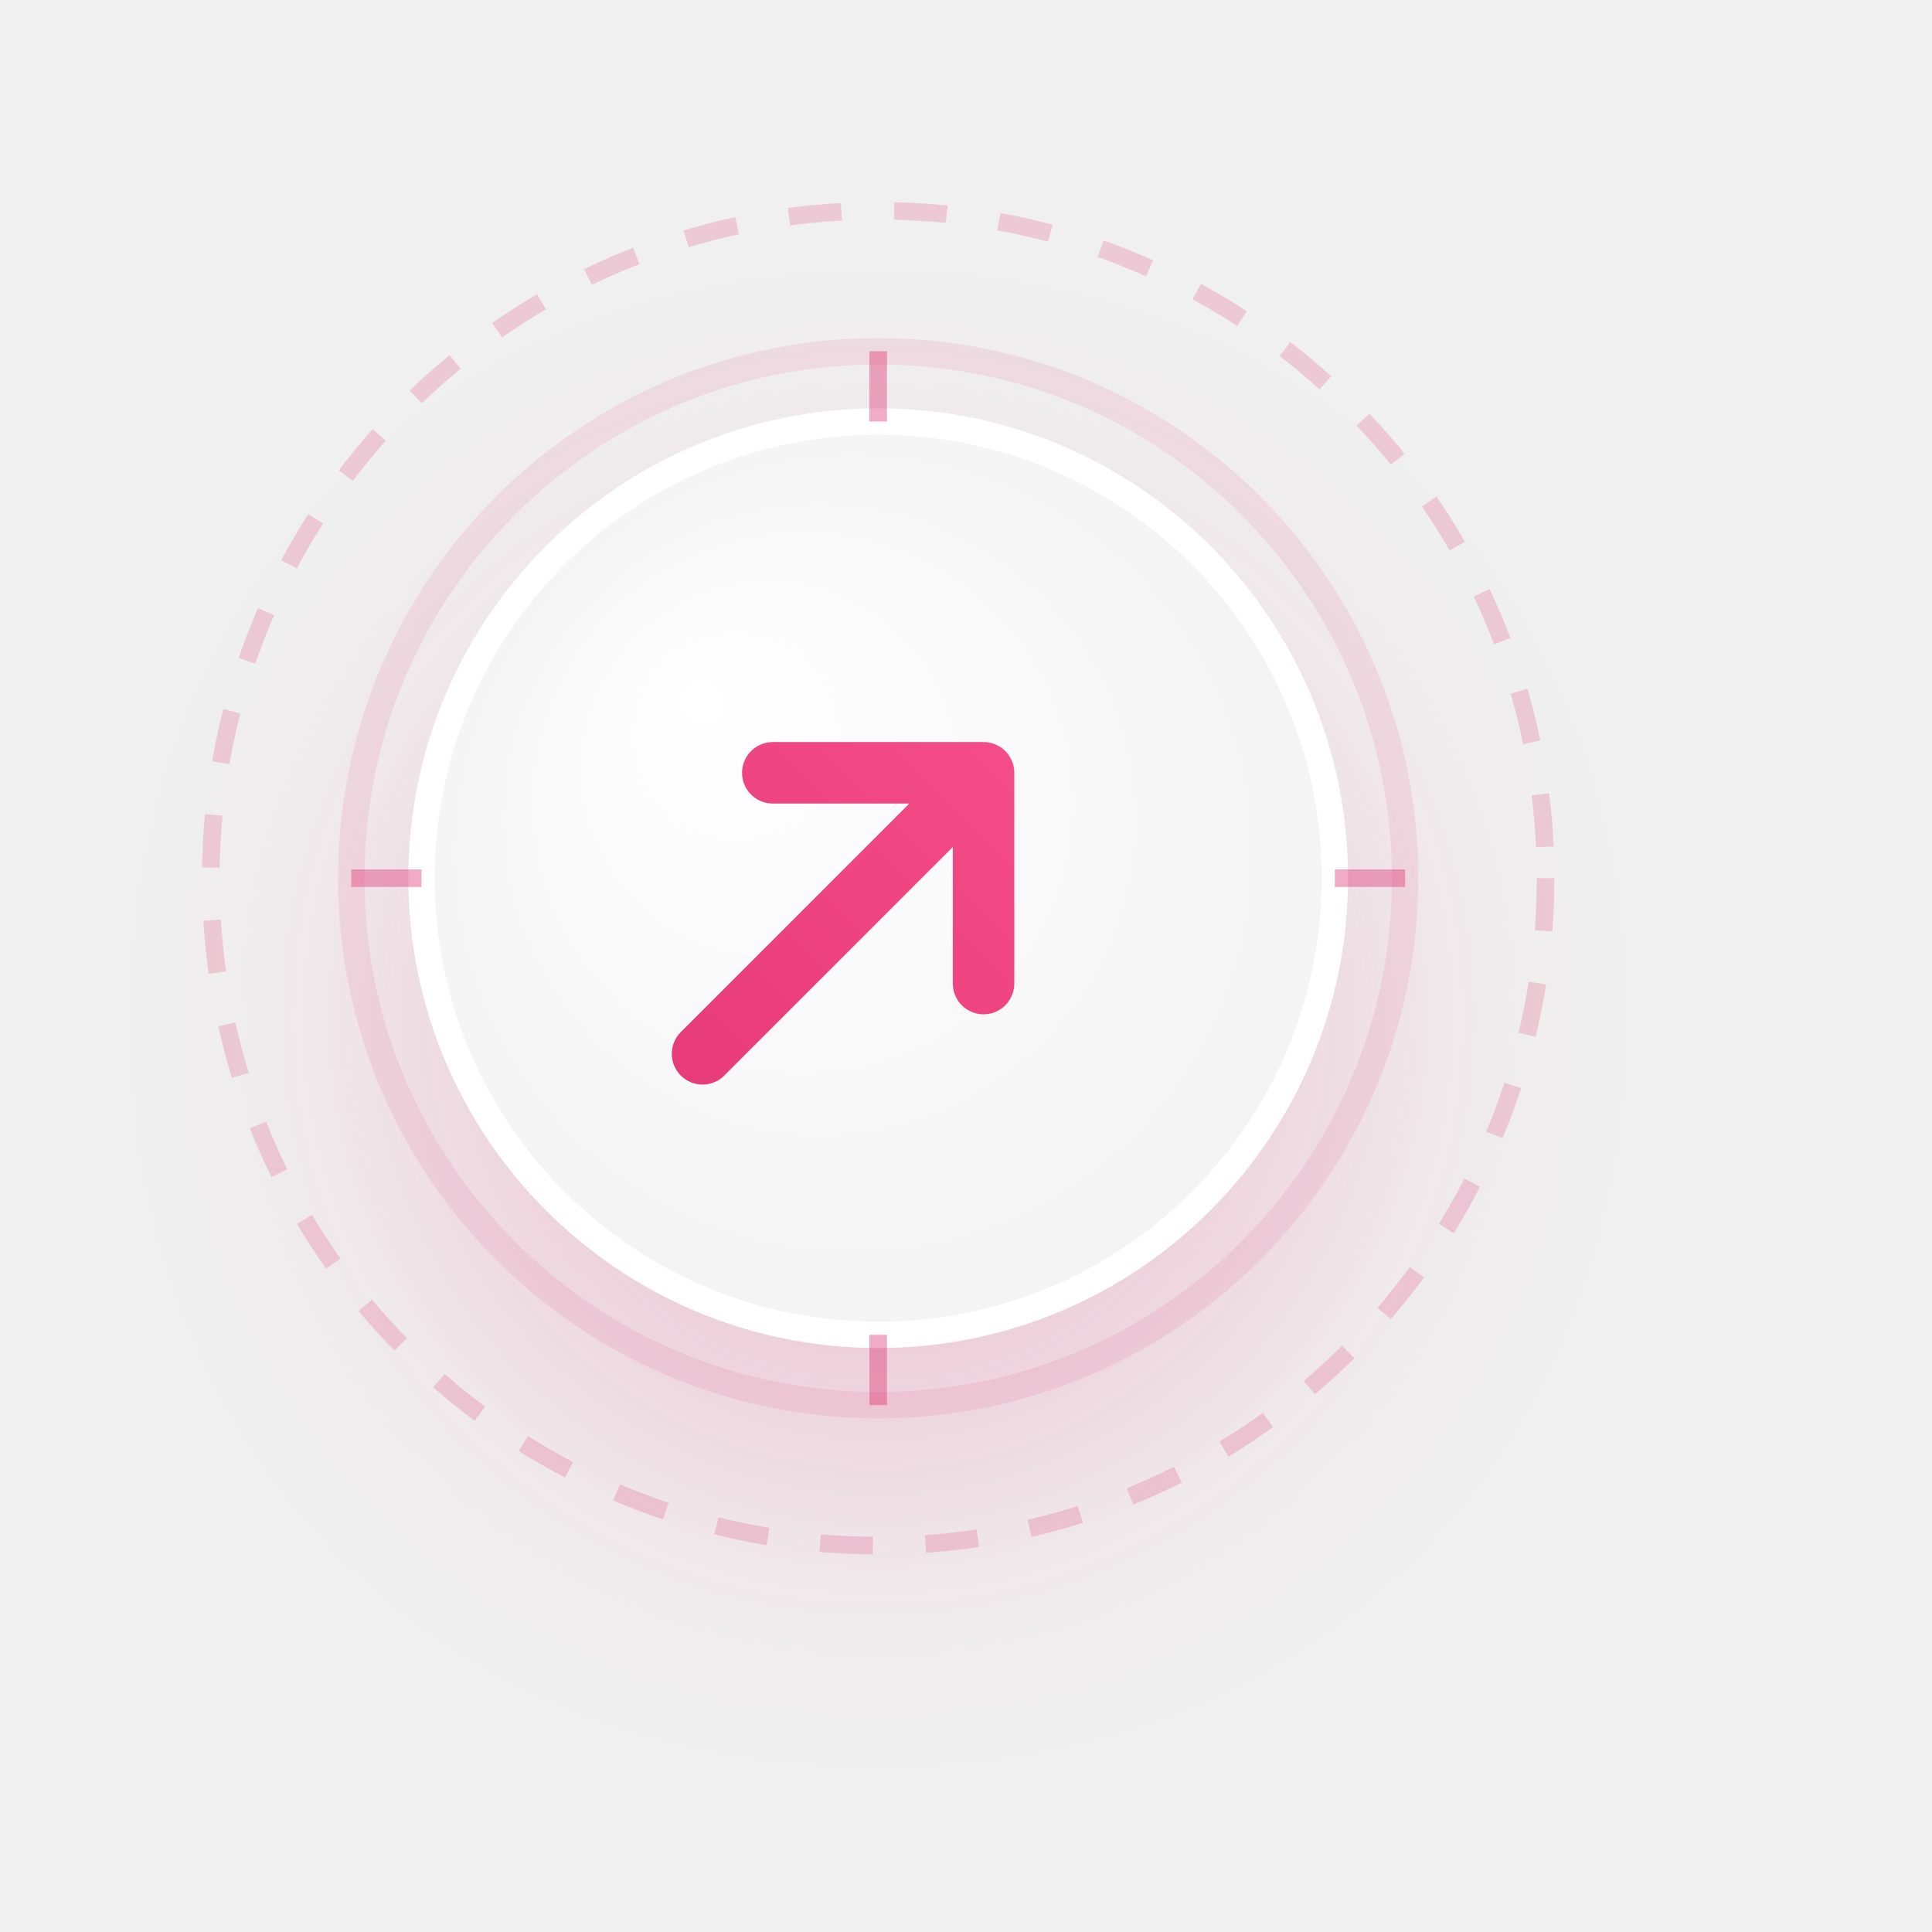
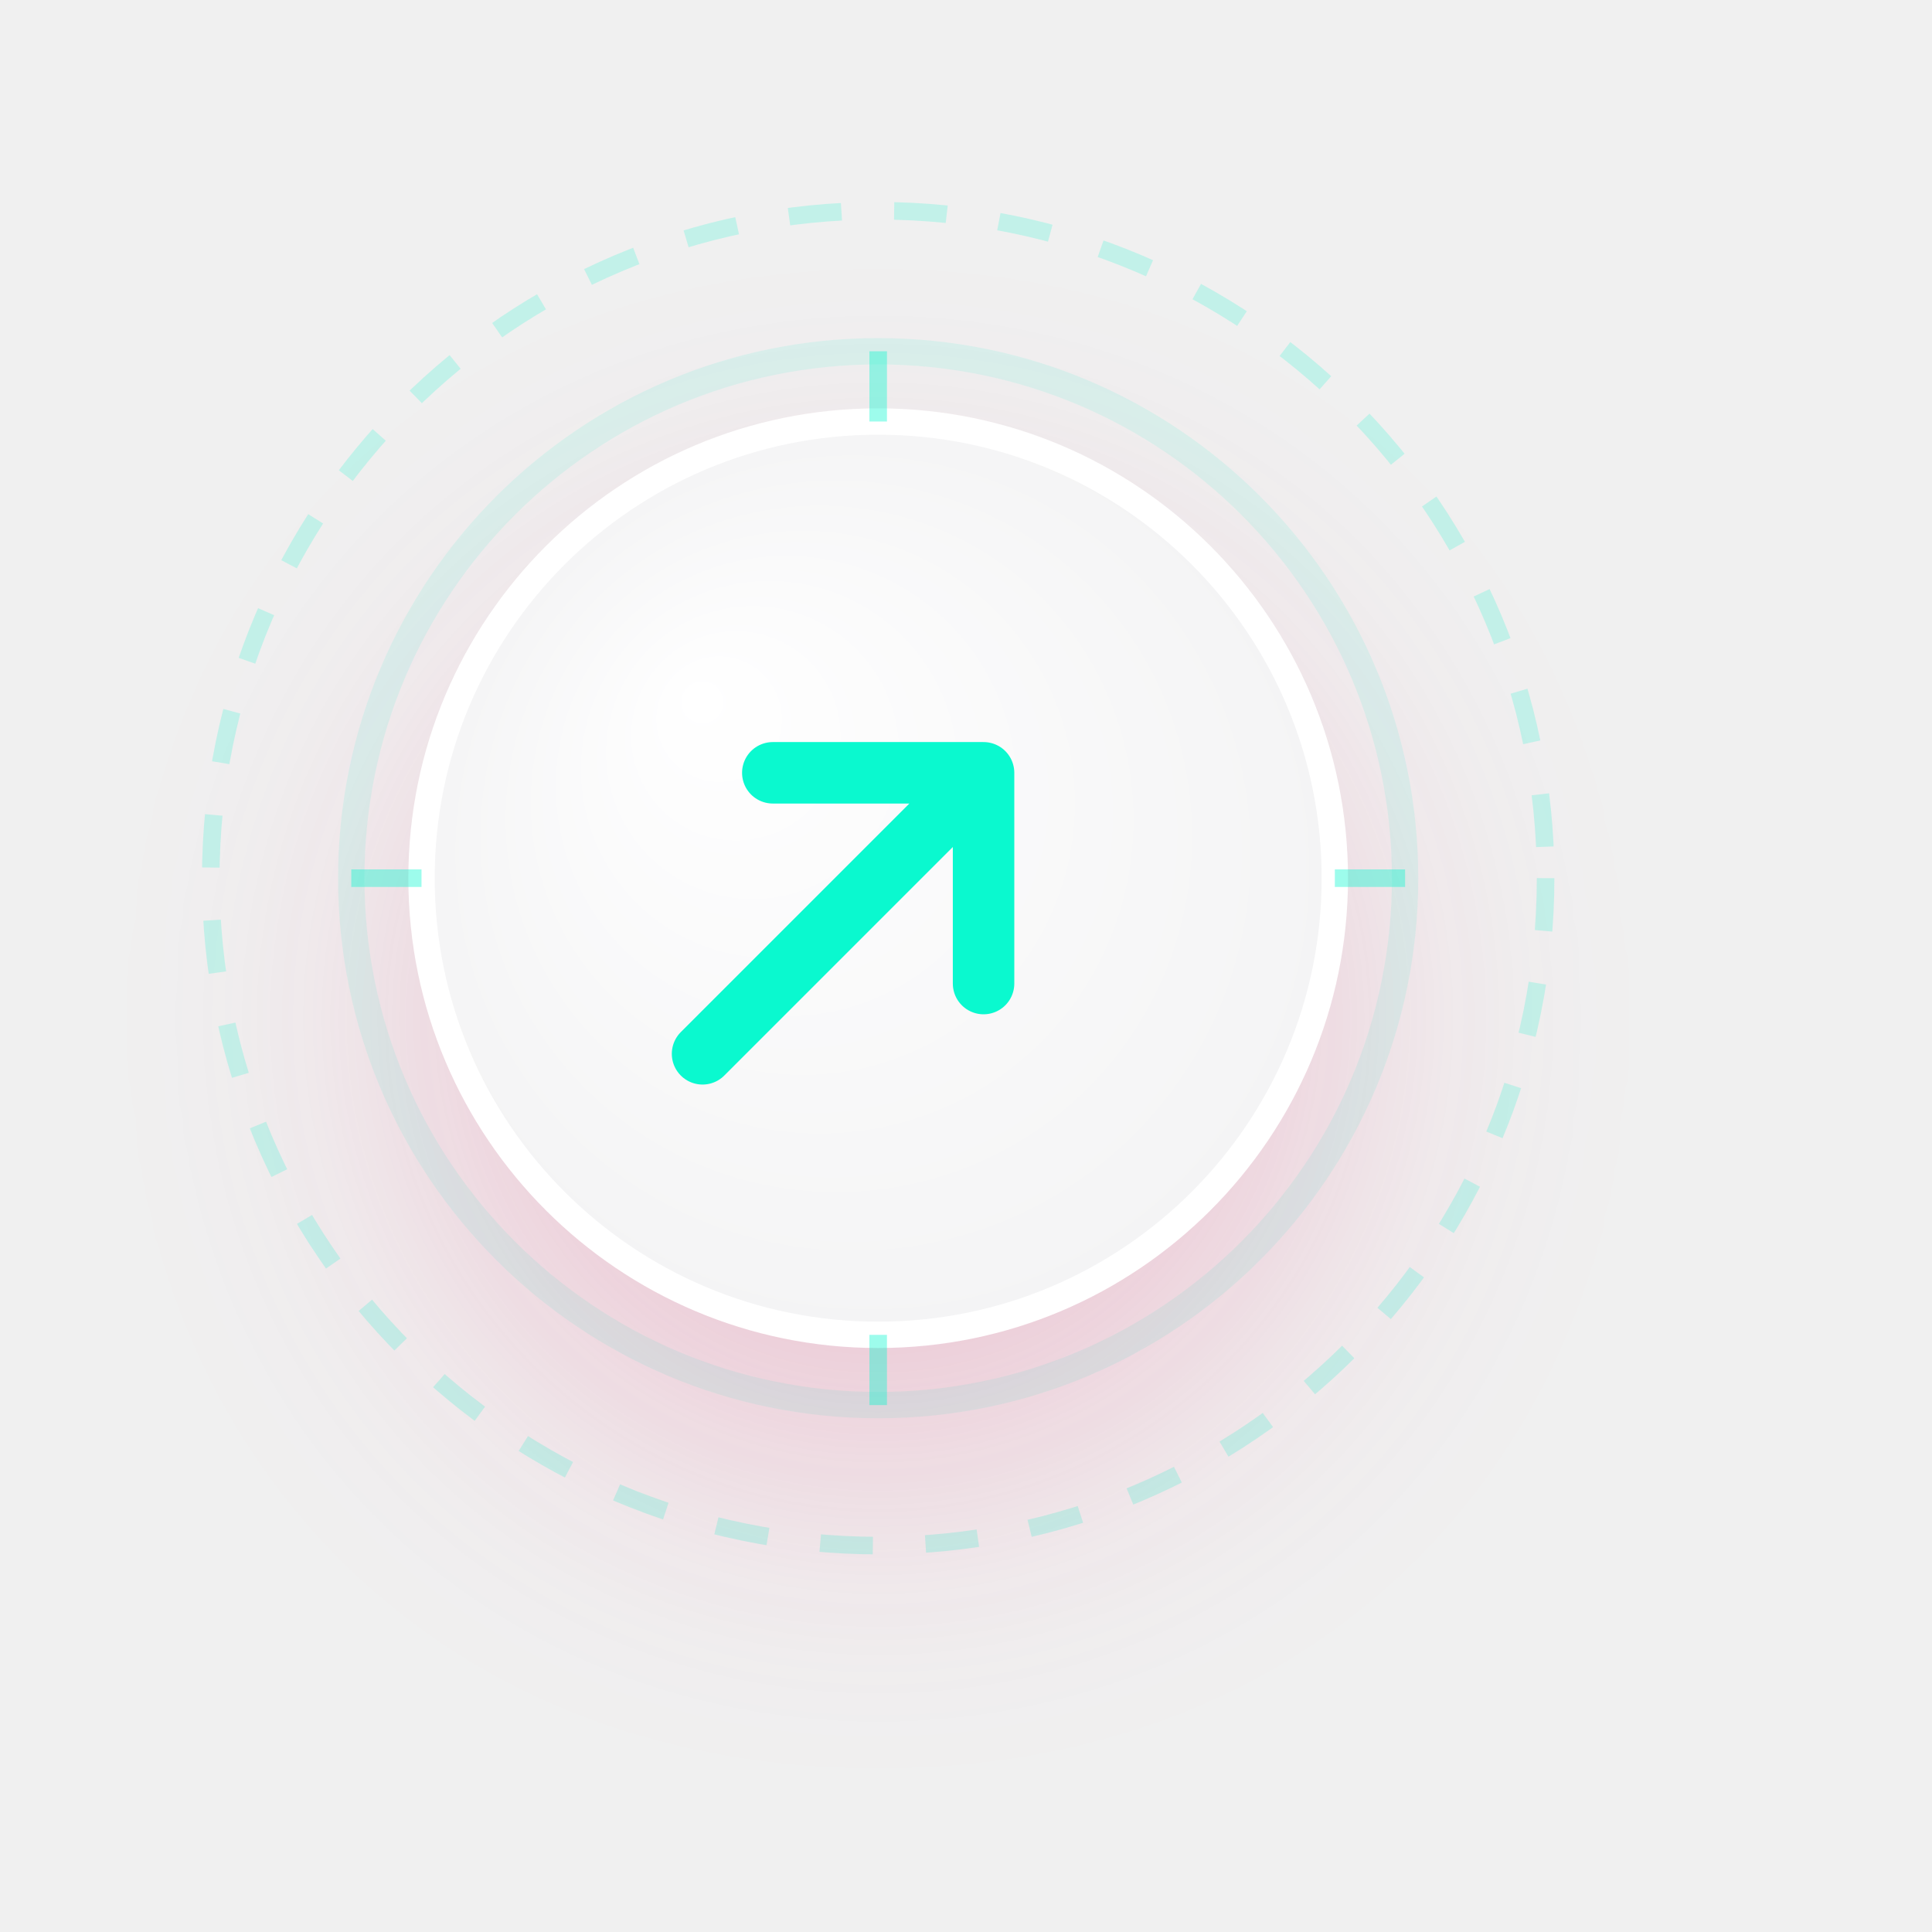
<svg xmlns="http://www.w3.org/2000/svg" width="110" height="110" viewBox="0 0 110 110" fill="none">
  <defs>
    <filter id="badge_shadow" x="5" y="5" width="100" height="100" filterUnits="userSpaceOnUse" color-interpolation-filters="sRGB">
      <feFlood flood-opacity="0" result="BackgroundImageFix" />
      <feColorMatrix in="SourceAlpha" type="matrix" values="0 0 0 0 0 0 0 0 0 0 0 0 0 0 0 0 0 0 127 0" result="hardAlpha" />
      <feOffset dy="8" />
      <feGaussianBlur stdDeviation="8" />
      <feColorMatrix type="matrix" values="0 0 0 0 0.875, 0 0 0 0 0.176, 0 0 0 0 0.427 0 0 0 0.2 0" />
      <feBlend mode="normal" in2="BackgroundImageFix" result="effect1_dropShadow" />
      <feBlend mode="normal" in="SourceGraphic" in2="effect1_dropShadow" result="shape" />
    </filter>
    <radialGradient id="badge_glass" cx="50%" cy="50%" r="50%" fx="30%" fy="30%">
      <stop offset="0%" stop-color="#FFFFFF" />
      <stop offset="100%" stop-color="#F4F4F5" />
    </radialGradient>
    <linearGradient id="arrow_grad" x1="25" y1="75" x2="75" y2="25" gradientUnits="userSpaceOnUse">
-       <stop offset="0%" stop-color="#df2d6d" />
-       <stop offset="100%" stop-color="#ff5e97" />
+       <stop offset="0%" stop-color="#0af9cf" />
+       <stop offset="100%" stop-color="#0af9cf" />
    </linearGradient>
  </defs>
-   <circle cx="50" cy="50" r="38" stroke="#df2d6d" stroke-opacity="0.2" stroke-width="1" stroke-dasharray="3 3" />
-   <circle cx="50" cy="50" r="30" stroke="#df2d6d" stroke-opacity="0.1" stroke-width="1.5" />
+   <circle cx="50" cy="50" r="38" stroke="#0af9cf" stroke-opacity="0.2" stroke-width="1" stroke-dasharray="3 3" />
+   <circle cx="50" cy="50" r="30" stroke="#0af9cf" stroke-opacity="0.1" stroke-width="1.5" />
  <circle cx="50" cy="50" r="26" fill="url(#badge_glass)" stroke="#FFFFFF" stroke-width="1.5" filter="url(#badge_shadow)" />
-   <line x1="50" y1="20" x2="50" y2="24" stroke="#df2d6d" stroke-opacity="0.4" stroke-width="1" />
-   <line x1="50" y1="76" x2="50" y2="80" stroke="#df2d6d" stroke-opacity="0.4" stroke-width="1" />
-   <line x1="20" y1="50" x2="24" y2="50" stroke="#df2d6d" stroke-opacity="0.4" stroke-width="1" />
-   <line x1="76" y1="50" x2="80" y2="50" stroke="#df2d6d" stroke-opacity="0.4" stroke-width="1" />
+   <line x1="50" y1="20" x2="50" y2="24" stroke="#0af9cf" stroke-opacity="0.4" stroke-width="1" />
+   <line x1="50" y1="76" x2="50" y2="80" stroke="#0af9cf" stroke-opacity="0.4" stroke-width="1" />
+   <line x1="20" y1="50" x2="24" y2="50" stroke="#0af9cf" stroke-opacity="0.4" stroke-width="1" />
+   <line x1="76" y1="50" x2="80" y2="50" stroke="#0af9cf" stroke-opacity="0.4" stroke-width="1" />
  <path d="M40 60L56 44M56 44H44M56 44V56" stroke="url(#arrow_grad)" stroke-width="3.5" stroke-linecap="round" stroke-linejoin="round" />
</svg>
